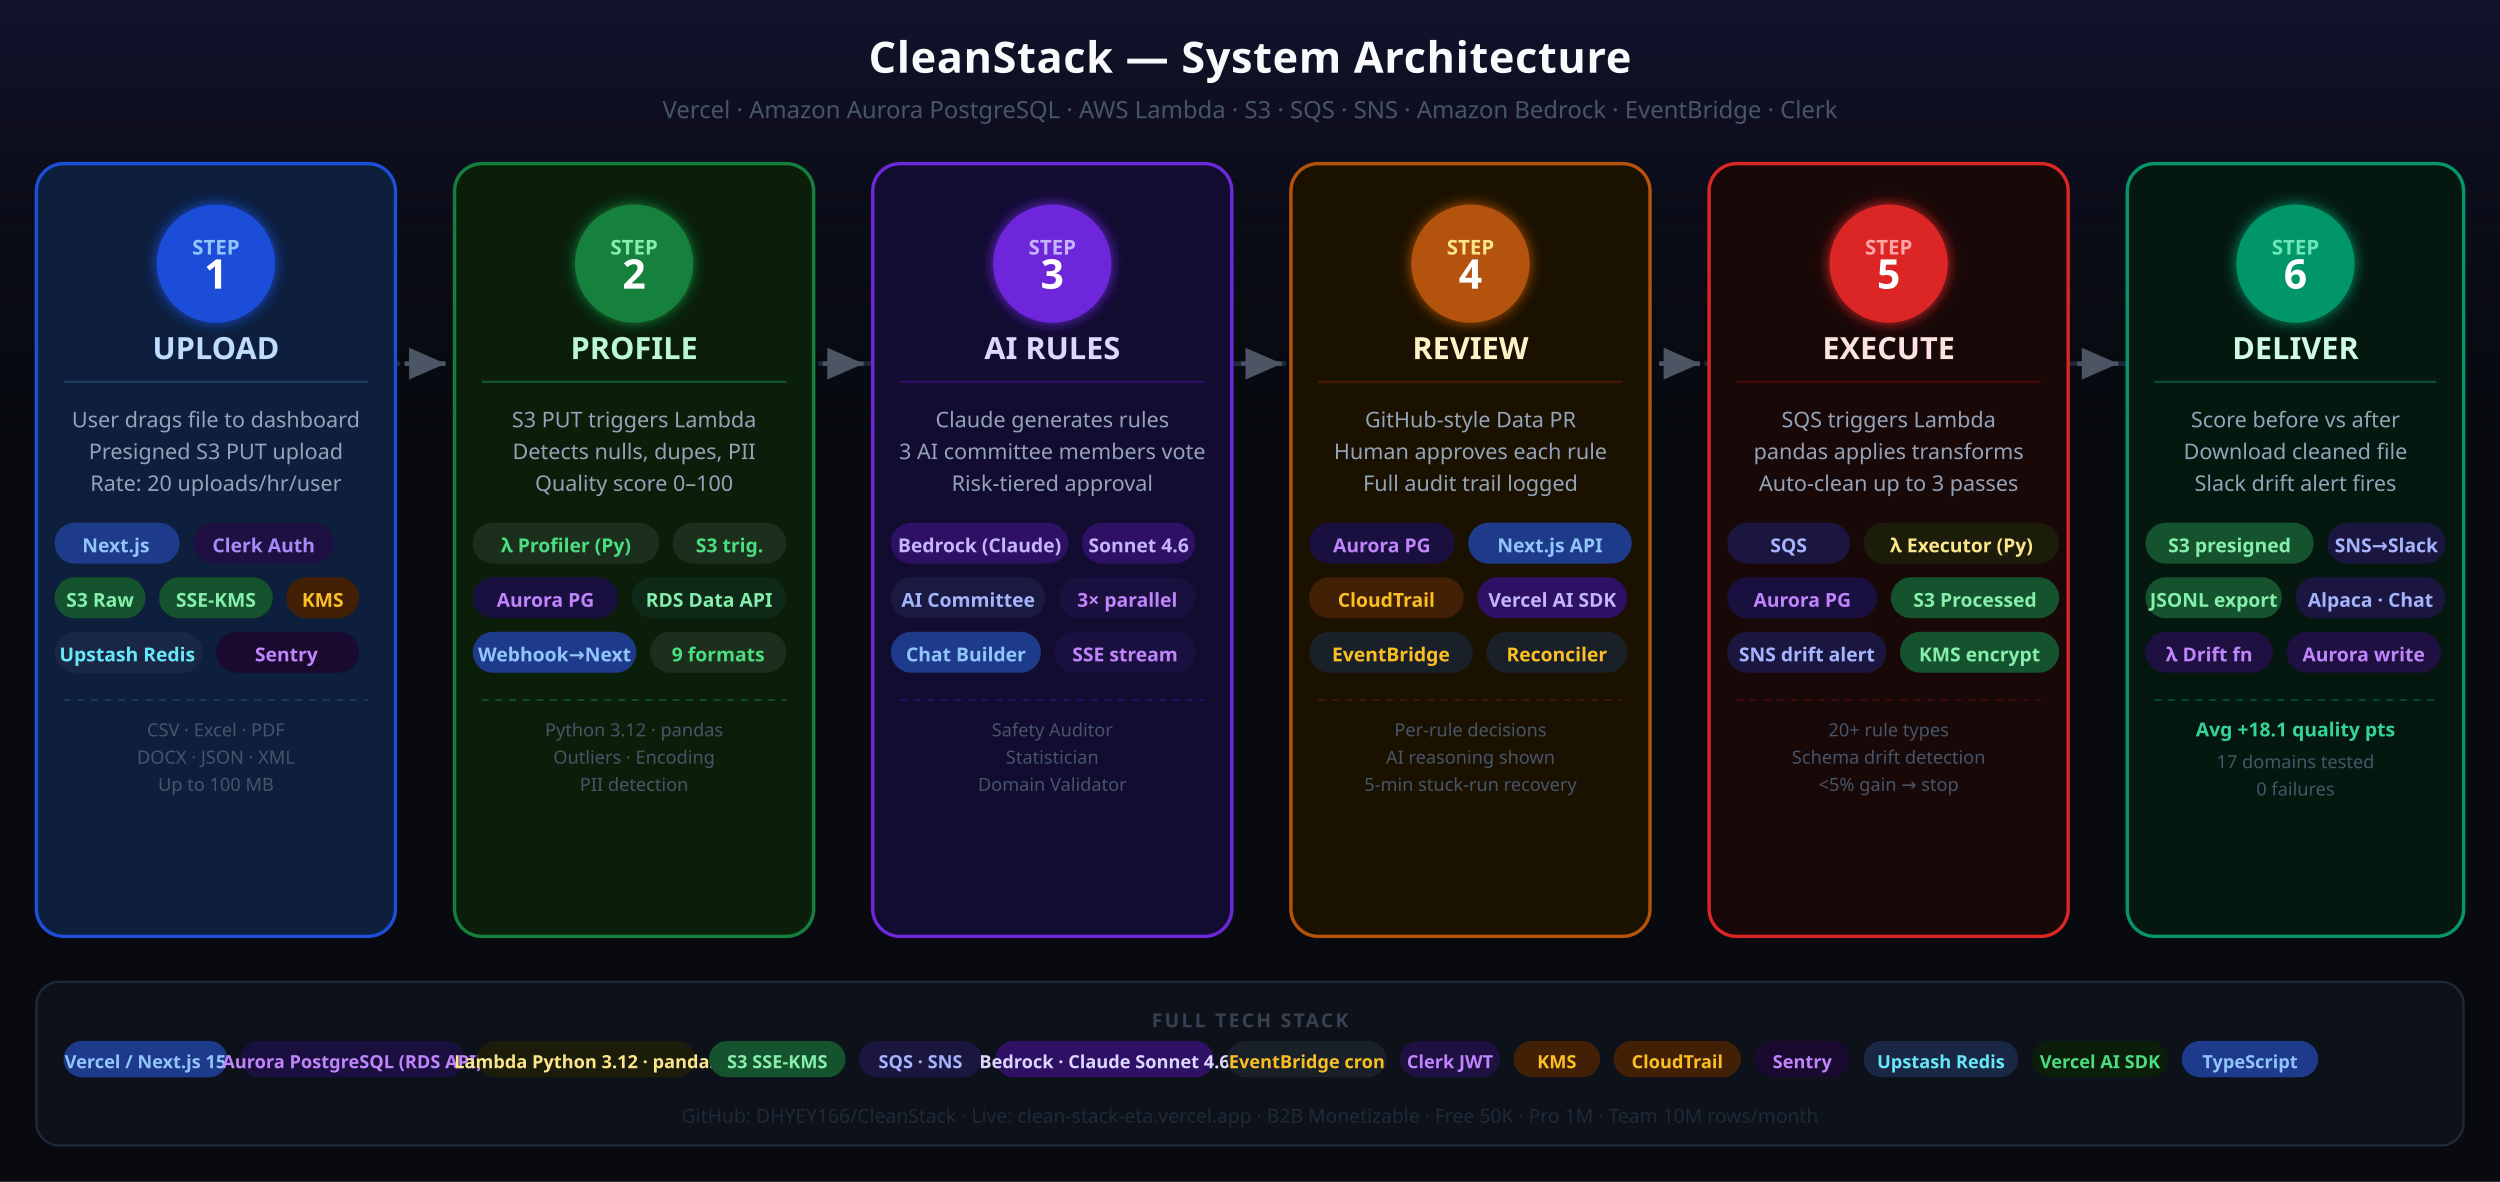
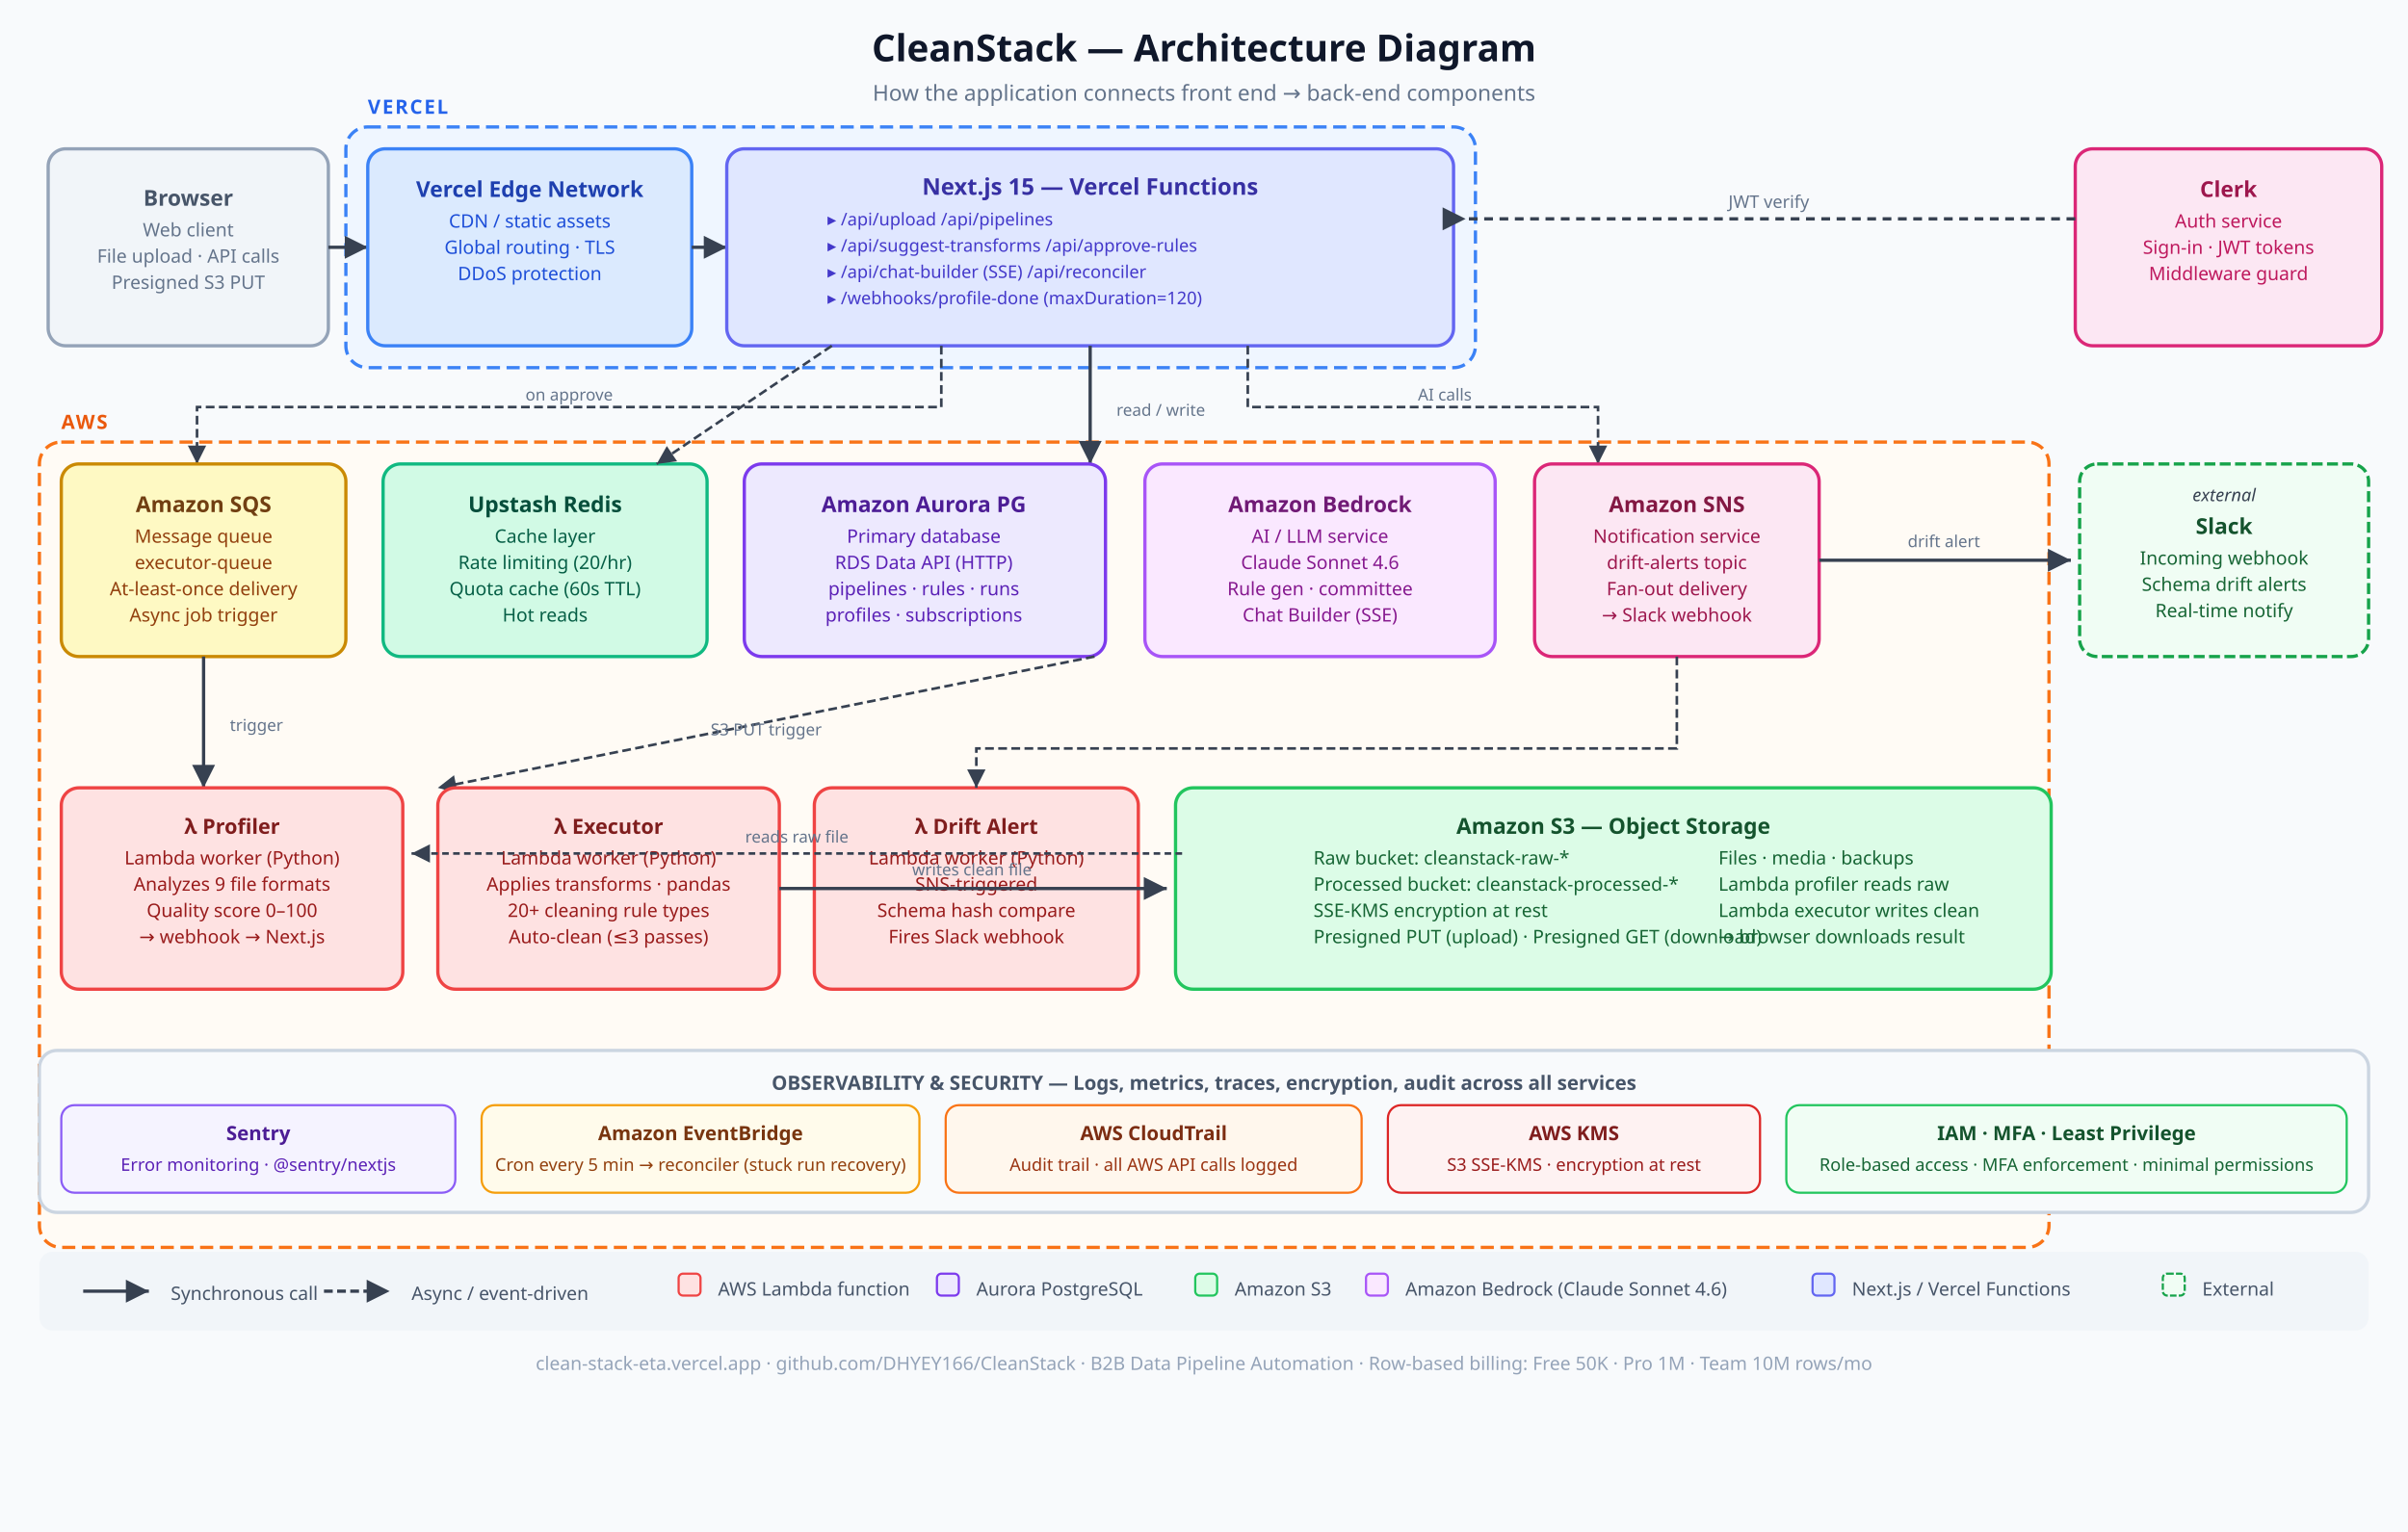
- <svg xmlns="http://www.w3.org/2000/svg" viewBox="0 0 1100 520" width="1100" height="520" font-family="'Segoe UI', system-ui, sans-serif">
+ <svg xmlns="http://www.w3.org/2000/svg" viewBox="0 0 1100 700" width="1100" height="700" font-family="'Segoe UI', system-ui, sans-serif">
  <defs>
-     <marker id="arr" markerWidth="9" markerHeight="9" refX="8" refY="4.5" orient="auto">
-       <path d="M0,1 L0,8 L8,4.5 z" fill="#4b5563" />
+     <marker id="a" markerWidth="8" markerHeight="8" refX="7" refY="4" orient="auto">
+       <path d="M0,0.5 L0,7.5 L7,4 z" fill="#374151" />
    </marker>
-     <filter id="glow" x="-50%" y="-50%" width="200%" height="200%">
-       <feGaussianBlur stdDeviation="3" result="blur" />
-       <feMerge>
-         <feMergeNode in="blur" />
-         <feMergeNode in="SourceGraphic" />
-       </feMerge>
-     </filter>
-     <linearGradient id="topgrad" x1="0" y1="0" x2="0" y2="1">
-       <stop offset="0%" stop-color="#1e1b4b" stop-opacity="0.5" />
-       <stop offset="100%" stop-color="#080a10" stop-opacity="0" />
-     </linearGradient>
+     <marker id="ab" markerWidth="8" markerHeight="8" refX="1" refY="4" orient="auto">
+       <path d="M7,0.5 L7,7.5 L0,4 z" fill="#374151" />
+     </marker>
  </defs>
-   <rect width="1100" height="520" fill="#080a10" />
-   <rect width="1100" height="200" fill="url(#topgrad)" />
-   <text x="550" y="32" text-anchor="middle" fill="#f8fafc" font-size="19" font-weight="800" letter-spacing="0.3">CleanStack — System Architecture</text>
-   <text x="550" y="52" text-anchor="middle" fill="#475569" font-size="10.5">Vercel · Amazon Aurora PostgreSQL · AWS Lambda · S3 · SQS · SNS · Amazon Bedrock · EventBridge · Clerk</text>
-   <line x1="100" y1="160" x2="1000" y2="160" stroke="#1e293b" stroke-width="2" stroke-dasharray="6,4" />
-   <rect x="16" y="72" width="158" height="340" rx="12" fill="#0d1f3c" stroke="#1d4ed8" stroke-width="1.5" />
-   <circle cx="95" cy="116" r="26" fill="#1d4ed8" filter="url(#glow)" />
-   <text x="95" y="112" text-anchor="middle" fill="#93c5fd" font-size="9" font-weight="700">STEP</text>
-   <text x="95" y="127" text-anchor="middle" fill="#fff" font-size="18" font-weight="800">1</text>
-   <text x="95" y="158" text-anchor="middle" fill="#bfdbfe" font-size="13.5" font-weight="700">UPLOAD</text>
-   <line x1="28" y1="168" x2="162" y2="168" stroke="#1e3a5f" stroke-width="1" />
-   <text x="95" y="188" text-anchor="middle" fill="#94a3b8" font-size="9.5">User drags file to dashboard</text>
-   <text x="95" y="202" text-anchor="middle" fill="#94a3b8" font-size="9.5">Presigned S3 PUT upload</text>
-   <text x="95" y="216" text-anchor="middle" fill="#94a3b8" font-size="9.5">Rate: 20 uploads/hr/user</text>
-   <rect x="24" y="230" width="55" height="18" rx="9" fill="#1e3a8a" />
-   <text x="51" y="243" text-anchor="middle" fill="#93c5fd" font-size="8.5" font-weight="600">Next.js</text>
-   <rect x="85" y="230" width="62" height="18" rx="9" fill="#1e1040" />
-   <text x="116" y="243" text-anchor="middle" fill="#a78bfa" font-size="8.5" font-weight="600">Clerk Auth</text>
-   <rect x="24" y="254" width="40" height="18" rx="9" fill="#14532d" />
-   <text x="44" y="267" text-anchor="middle" fill="#86efac" font-size="8.5" font-weight="600">S3 Raw</text>
-   <rect x="70" y="254" width="50" height="18" rx="9" fill="#14532d" />
-   <text x="95" y="267" text-anchor="middle" fill="#86efac" font-size="8.5" font-weight="600">SSE-KMS</text>
-   <rect x="126" y="254" width="32" height="18" rx="9" fill="#422006" />
-   <text x="142" y="267" text-anchor="middle" fill="#fbbf24" font-size="8.5" font-weight="600">KMS</text>
-   <rect x="24" y="278" width="65" height="18" rx="9" fill="#1a2744" />
-   <text x="56" y="291" text-anchor="middle" fill="#67e8f9" font-size="8.5" font-weight="600">Upstash Redis</text>
-   <rect x="95" y="278" width="63" height="18" rx="9" fill="#1a0a30" />
-   <text x="126" y="291" text-anchor="middle" fill="#c084fc" font-size="8.5" font-weight="600">Sentry</text>
-   <line x1="28" y1="308" x2="162" y2="308" stroke="#1e3a5f" stroke-width="0.75" stroke-dasharray="3,3" />
-   <text x="95" y="324" text-anchor="middle" fill="#475569" font-size="8">CSV · Excel · PDF</text>
-   <text x="95" y="336" text-anchor="middle" fill="#475569" font-size="8">DOCX · JSON · XML</text>
-   <text x="95" y="348" text-anchor="middle" fill="#475569" font-size="8">Up to 100 MB</text>
-   <line x1="178" y1="160" x2="196" y2="160" stroke="#4b5563" stroke-width="2" marker-end="url(#arr)" />
-   <rect x="200" y="72" width="158" height="340" rx="12" fill="#0a1e0a" stroke="#15803d" stroke-width="1.5" />
-   <circle cx="279" cy="116" r="26" fill="#15803d" filter="url(#glow)" />
-   <text x="279" y="112" text-anchor="middle" fill="#86efac" font-size="9" font-weight="700">STEP</text>
-   <text x="279" y="127" text-anchor="middle" fill="#fff" font-size="18" font-weight="800">2</text>
-   <text x="279" y="158" text-anchor="middle" fill="#bbf7d0" font-size="13.5" font-weight="700">PROFILE</text>
-   <line x1="212" y1="168" x2="346" y2="168" stroke="#14532d" stroke-width="1" />
-   <text x="279" y="188" text-anchor="middle" fill="#94a3b8" font-size="9.5">S3 PUT triggers Lambda</text>
-   <text x="279" y="202" text-anchor="middle" fill="#94a3b8" font-size="9.5">Detects nulls, dupes, PII</text>
-   <text x="279" y="216" text-anchor="middle" fill="#94a3b8" font-size="9.5">Quality score 0–100</text>
-   <rect x="208" y="230" width="82" height="18" rx="9" fill="#1c2e1c" />
-   <text x="249" y="243" text-anchor="middle" fill="#4ade80" font-size="8.5" font-weight="600">λ Profiler (Py)</text>
-   <rect x="296" y="230" width="50" height="18" rx="9" fill="#1c2e1c" />
-   <text x="321" y="243" text-anchor="middle" fill="#4ade80" font-size="8.5" font-weight="600">S3 trig.</text>
-   <rect x="208" y="254" width="64" height="18" rx="9" fill="#1a1040" />
-   <text x="240" y="267" text-anchor="middle" fill="#c084fc" font-size="8.5" font-weight="600">Aurora PG</text>
-   <rect x="278" y="254" width="68" height="18" rx="9" fill="#0f2918" />
-   <text x="312" y="267" text-anchor="middle" fill="#86efac" font-size="8.5" font-weight="600">RDS Data API</text>
-   <rect x="208" y="278" width="72" height="18" rx="9" fill="#1e3a8a" />
-   <text x="244" y="291" text-anchor="middle" fill="#93c5fd" font-size="8.5" font-weight="600">Webhook→Next</text>
-   <rect x="286" y="278" width="60" height="18" rx="9" fill="#1c2e1c" />
-   <text x="316" y="291" text-anchor="middle" fill="#4ade80" font-size="8.5" font-weight="600">9 formats</text>
-   <line x1="212" y1="308" x2="346" y2="308" stroke="#14532d" stroke-width="0.75" stroke-dasharray="3,3" />
-   <text x="279" y="324" text-anchor="middle" fill="#475569" font-size="8">Python 3.12 · pandas</text>
-   <text x="279" y="336" text-anchor="middle" fill="#475569" font-size="8">Outliers · Encoding</text>
-   <text x="279" y="348" text-anchor="middle" fill="#475569" font-size="8">PII detection</text>
-   <line x1="362" y1="160" x2="380" y2="160" stroke="#4b5563" stroke-width="2" marker-end="url(#arr)" />
-   <rect x="384" y="72" width="158" height="340" rx="12" fill="#110c30" stroke="#6d28d9" stroke-width="1.5" />
-   <circle cx="463" cy="116" r="26" fill="#6d28d9" filter="url(#glow)" />
-   <text x="463" y="112" text-anchor="middle" fill="#c4b5fd" font-size="9" font-weight="700">STEP</text>
-   <text x="463" y="127" text-anchor="middle" fill="#fff" font-size="18" font-weight="800">3</text>
-   <text x="463" y="158" text-anchor="middle" fill="#ddd6fe" font-size="13.5" font-weight="700">AI RULES</text>
-   <line x1="396" y1="168" x2="530" y2="168" stroke="#2e1065" stroke-width="1" />
-   <text x="463" y="188" text-anchor="middle" fill="#94a3b8" font-size="9.5">Claude generates rules</text>
-   <text x="463" y="202" text-anchor="middle" fill="#94a3b8" font-size="9.5">3 AI committee members vote</text>
-   <text x="463" y="216" text-anchor="middle" fill="#94a3b8" font-size="9.5">Risk-tiered approval</text>
-   <rect x="392" y="230" width="78" height="18" rx="9" fill="#2e1065" />
-   <text x="431" y="243" text-anchor="middle" fill="#c4b5fd" font-size="8.5" font-weight="600">Bedrock (Claude)</text>
-   <rect x="476" y="230" width="50" height="18" rx="9" fill="#2e1065" />
-   <text x="501" y="243" text-anchor="middle" fill="#c4b5fd" font-size="8.5" font-weight="600">Sonnet 4.6</text>
-   <rect x="392" y="254" width="68" height="18" rx="9" fill="#1a1a40" />
-   <text x="426" y="267" text-anchor="middle" fill="#a5b4fc" font-size="8.5" font-weight="600">AI Committee</text>
-   <rect x="466" y="254" width="60" height="18" rx="9" fill="#1a1040" />
-   <text x="496" y="267" text-anchor="middle" fill="#c084fc" font-size="8.5" font-weight="600">3× parallel</text>
-   <rect x="392" y="278" width="66" height="18" rx="9" fill="#1e3a8a" />
-   <text x="425" y="291" text-anchor="middle" fill="#93c5fd" font-size="8.5" font-weight="600">Chat Builder</text>
-   <rect x="464" y="278" width="62" height="18" rx="9" fill="#1a1040" />
-   <text x="495" y="291" text-anchor="middle" fill="#c084fc" font-size="8.5" font-weight="600">SSE stream</text>
-   <line x1="396" y1="308" x2="530" y2="308" stroke="#2e1065" stroke-width="0.75" stroke-dasharray="3,3" />
-   <text x="463" y="324" text-anchor="middle" fill="#475569" font-size="8">Safety Auditor</text>
-   <text x="463" y="336" text-anchor="middle" fill="#475569" font-size="8">Statistician</text>
-   <text x="463" y="348" text-anchor="middle" fill="#475569" font-size="8">Domain Validator</text>
-   <line x1="546" y1="160" x2="564" y2="160" stroke="#4b5563" stroke-width="2" marker-end="url(#arr)" />
-   <rect x="568" y="72" width="158" height="340" rx="12" fill="#1a1100" stroke="#b45309" stroke-width="1.5" />
-   <circle cx="647" cy="116" r="26" fill="#b45309" filter="url(#glow)" />
-   <text x="647" y="112" text-anchor="middle" fill="#fde68a" font-size="9" font-weight="700">STEP</text>
-   <text x="647" y="127" text-anchor="middle" fill="#fff" font-size="18" font-weight="800">4</text>
-   <text x="647" y="158" text-anchor="middle" fill="#fef3c7" font-size="13.5" font-weight="700">REVIEW</text>
-   <line x1="580" y1="168" x2="714" y2="168" stroke="#451a03" stroke-width="1" />
-   <text x="647" y="188" text-anchor="middle" fill="#94a3b8" font-size="9.5">GitHub-style Data PR</text>
-   <text x="647" y="202" text-anchor="middle" fill="#94a3b8" font-size="9.5">Human approves each rule</text>
-   <text x="647" y="216" text-anchor="middle" fill="#94a3b8" font-size="9.5">Full audit trail logged</text>
-   <rect x="576" y="230" width="64" height="18" rx="9" fill="#1a1040" />
-   <text x="608" y="243" text-anchor="middle" fill="#c084fc" font-size="8.5" font-weight="600">Aurora PG</text>
-   <rect x="646" y="230" width="72" height="18" rx="9" fill="#1e3a8a" />
-   <text x="682" y="243" text-anchor="middle" fill="#93c5fd" font-size="8.5" font-weight="600">Next.js API</text>
-   <rect x="576" y="254" width="68" height="18" rx="9" fill="#422006" />
-   <text x="610" y="267" text-anchor="middle" fill="#fbbf24" font-size="8.5" font-weight="600">CloudTrail</text>
-   <rect x="650" y="254" width="66" height="18" rx="9" fill="#2e1065" />
-   <text x="683" y="267" text-anchor="middle" fill="#c4b5fd" font-size="8.5" font-weight="600">Vercel AI SDK</text>
-   <rect x="576" y="278" width="72" height="18" rx="9" fill="#1a2028" />
-   <text x="612" y="291" text-anchor="middle" fill="#fbbf24" font-size="8.5" font-weight="600">EventBridge</text>
-   <rect x="654" y="278" width="62" height="18" rx="9" fill="#1a2028" />
-   <text x="685" y="291" text-anchor="middle" fill="#fbbf24" font-size="8.5" font-weight="600">Reconciler</text>
-   <line x1="580" y1="308" x2="714" y2="308" stroke="#451a03" stroke-width="0.75" stroke-dasharray="3,3" />
-   <text x="647" y="324" text-anchor="middle" fill="#475569" font-size="8">Per-rule decisions</text>
-   <text x="647" y="336" text-anchor="middle" fill="#475569" font-size="8">AI reasoning shown</text>
-   <text x="647" y="348" text-anchor="middle" fill="#475569" font-size="8">5-min stuck-run recovery</text>
-   <line x1="730" y1="160" x2="748" y2="160" stroke="#4b5563" stroke-width="2" marker-end="url(#arr)" />
-   <rect x="752" y="72" width="158" height="340" rx="12" fill="#180808" stroke="#dc2626" stroke-width="1.5" />
-   <circle cx="831" cy="116" r="26" fill="#dc2626" filter="url(#glow)" />
-   <text x="831" y="112" text-anchor="middle" fill="#fca5a5" font-size="9" font-weight="700">STEP</text>
-   <text x="831" y="127" text-anchor="middle" fill="#fff" font-size="18" font-weight="800">5</text>
-   <text x="831" y="158" text-anchor="middle" fill="#fee2e2" font-size="13.5" font-weight="700">EXECUTE</text>
-   <line x1="764" y1="168" x2="898" y2="168" stroke="#450a0a" stroke-width="1" />
-   <text x="831" y="188" text-anchor="middle" fill="#94a3b8" font-size="9.5">SQS triggers Lambda</text>
-   <text x="831" y="202" text-anchor="middle" fill="#94a3b8" font-size="9.5">pandas applies transforms</text>
-   <text x="831" y="216" text-anchor="middle" fill="#94a3b8" font-size="9.5">Auto-clean up to 3 passes</text>
-   <rect x="760" y="230" width="54" height="18" rx="9" fill="#1a1640" />
-   <text x="787" y="243" text-anchor="middle" fill="#a5b4fc" font-size="8.5" font-weight="600">SQS</text>
-   <rect x="820" y="230" width="86" height="18" rx="9" fill="#1c1c0a" />
-   <text x="863" y="243" text-anchor="middle" fill="#fde68a" font-size="8.5" font-weight="600">λ Executor (Py)</text>
-   <rect x="760" y="254" width="66" height="18" rx="9" fill="#1a1040" />
-   <text x="793" y="267" text-anchor="middle" fill="#c084fc" font-size="8.5" font-weight="600">Aurora PG</text>
-   <rect x="832" y="254" width="74" height="18" rx="9" fill="#14532d" />
-   <text x="869" y="267" text-anchor="middle" fill="#86efac" font-size="8.5" font-weight="600">S3 Processed</text>
-   <rect x="760" y="278" width="70" height="18" rx="9" fill="#1a1640" />
-   <text x="795" y="291" text-anchor="middle" fill="#a5b4fc" font-size="8.5" font-weight="600">SNS drift alert</text>
-   <rect x="836" y="278" width="70" height="18" rx="9" fill="#14532d" />
-   <text x="871" y="291" text-anchor="middle" fill="#86efac" font-size="8.5" font-weight="600">KMS encrypt</text>
-   <line x1="764" y1="308" x2="898" y2="308" stroke="#450a0a" stroke-width="0.75" stroke-dasharray="3,3" />
-   <text x="831" y="324" text-anchor="middle" fill="#475569" font-size="8">20+ rule types</text>
-   <text x="831" y="336" text-anchor="middle" fill="#475569" font-size="8">Schema drift detection</text>
-   <text x="831" y="348" text-anchor="middle" fill="#475569" font-size="8">&lt;5% gain → stop</text>
-   <line x1="914" y1="160" x2="932" y2="160" stroke="#4b5563" stroke-width="2" marker-end="url(#arr)" />
-   <rect x="936" y="72" width="148" height="340" rx="12" fill="#041810" stroke="#059669" stroke-width="1.5" />
-   <circle cx="1010" cy="116" r="26" fill="#059669" filter="url(#glow)" />
-   <text x="1010" y="112" text-anchor="middle" fill="#6ee7b7" font-size="9" font-weight="700">STEP</text>
-   <text x="1010" y="127" text-anchor="middle" fill="#fff" font-size="18" font-weight="800">6</text>
-   <text x="1010" y="158" text-anchor="middle" fill="#d1fae5" font-size="13.5" font-weight="700">DELIVER</text>
-   <line x1="948" y1="168" x2="1072" y2="168" stroke="#064e3b" stroke-width="1" />
-   <text x="1010" y="188" text-anchor="middle" fill="#94a3b8" font-size="9.5">Score before vs after</text>
-   <text x="1010" y="202" text-anchor="middle" fill="#94a3b8" font-size="9.5">Download cleaned file</text>
-   <text x="1010" y="216" text-anchor="middle" fill="#94a3b8" font-size="9.5">Slack drift alert fires</text>
-   <rect x="944" y="230" width="74" height="18" rx="9" fill="#14532d" />
-   <text x="981" y="243" text-anchor="middle" fill="#86efac" font-size="8.5" font-weight="600">S3 presigned</text>
-   <rect x="1024" y="230" width="52" height="18" rx="9" fill="#1a1640" />
-   <text x="1050" y="243" text-anchor="middle" fill="#a5b4fc" font-size="8.5" font-weight="600">SNS→Slack</text>
-   <rect x="944" y="254" width="60" height="18" rx="9" fill="#14532d" />
-   <text x="974" y="267" text-anchor="middle" fill="#86efac" font-size="8.5" font-weight="600">JSONL export</text>
-   <rect x="1010" y="254" width="66" height="18" rx="9" fill="#1a1640" />
-   <text x="1043" y="267" text-anchor="middle" fill="#a5b4fc" font-size="8.5" font-weight="600">Alpaca · Chat</text>
-   <rect x="944" y="278" width="56" height="18" rx="9" fill="#1e1040" />
-   <text x="972" y="291" text-anchor="middle" fill="#c084fc" font-size="8.5" font-weight="600">λ Drift fn</text>
-   <rect x="1006" y="278" width="68" height="18" rx="9" fill="#1e1040" />
-   <text x="1040" y="291" text-anchor="middle" fill="#c084fc" font-size="8.5" font-weight="600">Aurora write</text>
-   <line x1="948" y1="308" x2="1072" y2="308" stroke="#064e3b" stroke-width="0.75" stroke-dasharray="3,3" />
-   <text x="1010" y="324" text-anchor="middle" fill="#34d399" font-size="8.5" font-weight="600">Avg +18.1 quality pts</text>
-   <text x="1010" y="338" text-anchor="middle" fill="#475569" font-size="8">17 domains tested</text>
-   <text x="1010" y="350" text-anchor="middle" fill="#475569" font-size="8">0 failures</text>
-   <rect x="16" y="432" width="1068" height="72" rx="10" fill="#0d111a" stroke="#1e293b" stroke-width="1" />
-   <text x="550" y="452" text-anchor="middle" fill="#374151" font-size="8.5" font-weight="700" letter-spacing="1">FULL TECH STACK</text>
-   <rect x="28" y="458" width="72" height="16" rx="8" fill="#1e3a8a" />
-   <text x="64" y="470" text-anchor="middle" fill="#93c5fd" font-size="8" font-weight="600">Vercel / Next.js 15</text>
-   <rect x="106" y="458" width="98" height="16" rx="8" fill="#1a1040" />
-   <text x="155" y="470" text-anchor="middle" fill="#c084fc" font-size="8" font-weight="600">Aurora PostgreSQL (RDS API)</text>
-   <rect x="210" y="458" width="96" height="16" rx="8" fill="#1c1c0a" />
-   <text x="258" y="470" text-anchor="middle" fill="#fde68a" font-size="8" font-weight="600">Lambda Python 3.12 · pandas</text>
-   <rect x="312" y="458" width="60" height="16" rx="8" fill="#14532d" />
-   <text x="342" y="470" text-anchor="middle" fill="#86efac" font-size="8" font-weight="600">S3 SSE-KMS</text>
-   <rect x="378" y="458" width="54" height="16" rx="8" fill="#1a1640" />
-   <text x="405" y="470" text-anchor="middle" fill="#a5b4fc" font-size="8" font-weight="600">SQS · SNS</text>
-   <rect x="438" y="458" width="96" height="16" rx="8" fill="#2e1065" />
-   <text x="486" y="470" text-anchor="middle" fill="#ddd6fe" font-size="8" font-weight="600">Bedrock · Claude Sonnet 4.6</text>
-   <rect x="540" y="458" width="70" height="16" rx="8" fill="#1a2028" />
-   <text x="575" y="470" text-anchor="middle" fill="#fbbf24" font-size="8" font-weight="600">EventBridge cron</text>
-   <rect x="616" y="458" width="44" height="16" rx="8" fill="#1e1040" />
-   <text x="638" y="470" text-anchor="middle" fill="#c084fc" font-size="8" font-weight="600">Clerk JWT</text>
-   <rect x="666" y="458" width="38" height="16" rx="8" fill="#422006" />
-   <text x="685" y="470" text-anchor="middle" fill="#fbbf24" font-size="8" font-weight="600">KMS</text>
-   <rect x="710" y="458" width="56" height="16" rx="8" fill="#422006" />
-   <text x="738" y="470" text-anchor="middle" fill="#fbbf24" font-size="8" font-weight="600">CloudTrail</text>
-   <rect x="772" y="458" width="42" height="16" rx="8" fill="#1a0a30" />
-   <text x="793" y="470" text-anchor="middle" fill="#c084fc" font-size="8" font-weight="600">Sentry</text>
-   <rect x="820" y="458" width="68" height="16" rx="8" fill="#1a2744" />
-   <text x="854" y="470" text-anchor="middle" fill="#67e8f9" font-size="8" font-weight="600">Upstash Redis</text>
-   <rect x="894" y="458" width="60" height="16" rx="8" fill="#0a1e0a" />
-   <text x="924" y="470" text-anchor="middle" fill="#4ade80" font-size="8" font-weight="600">Vercel AI SDK</text>
-   <rect x="960" y="458" width="60" height="16" rx="8" fill="#1e3a8a" />
-   <text x="990" y="470" text-anchor="middle" fill="#93c5fd" font-size="8" font-weight="600">TypeScript</text>
-   <text x="550" y="494" text-anchor="middle" fill="#1f2937" font-size="8.5">GitHub: DHYEY166/CleanStack · Live: clean-stack-eta.vercel.app · B2B Monetizable · Free 50K · Pro 1M · Team 10M rows/month</text>
+   <rect width="1100" height="700" fill="#ffffff" />
+   <rect width="1100" height="700" fill="#f8fafc" />
+   <text x="550" y="28" text-anchor="middle" fill="#0f172a" font-size="17" font-weight="700">CleanStack — Architecture Diagram</text>
+   <text x="550" y="46" text-anchor="middle" fill="#64748b" font-size="10">How the application connects front end → back-end components</text>
+   <rect x="158" y="58" width="516" height="110" rx="10" fill="#eff6ff" stroke="#3b82f6" stroke-width="1.5" stroke-dasharray="6,3" />
+   <text x="168" y="52" fill="#2563eb" font-size="9" font-weight="700" letter-spacing="0.8">VERCEL</text>
+   <rect x="18" y="202" width="918" height="368" rx="10" fill="#fffbf5" stroke="#f97316" stroke-width="1.5" stroke-dasharray="6,3" />
+   <text x="28" y="196" fill="#ea580c" font-size="9" font-weight="700" letter-spacing="0.8">AWS</text>
+   <rect x="22" y="68" width="128" height="90" rx="8" fill="#f1f5f9" stroke="#94a3b8" stroke-width="1.5" />
+   <text x="86" y="94" text-anchor="middle" fill="#475569" font-size="10" font-weight="700">Browser</text>
+   <text x="86" y="108" text-anchor="middle" fill="#64748b" font-size="8.5">Web client</text>
+   <text x="86" y="120" text-anchor="middle" fill="#64748b" font-size="8.5">File upload · API calls</text>
+   <text x="86" y="132" text-anchor="middle" fill="#64748b" font-size="8.5">Presigned S3 PUT</text>
+   <line x1="150" y1="113" x2="168" y2="113" stroke="#374151" stroke-width="1.5" marker-end="url(#a)" />
+   <rect x="168" y="68" width="148" height="90" rx="8" fill="#dbeafe" stroke="#3b82f6" stroke-width="1.5" />
+   <text x="242" y="90" text-anchor="middle" fill="#1e40af" font-size="10" font-weight="700">Vercel Edge Network</text>
+   <text x="242" y="104" text-anchor="middle" fill="#1d4ed8" font-size="8.5">CDN / static assets</text>
+   <text x="242" y="116" text-anchor="middle" fill="#1d4ed8" font-size="8.5">Global routing · TLS</text>
+   <text x="242" y="128" text-anchor="middle" fill="#1d4ed8" font-size="8.5">DDoS protection</text>
+   <line x1="316" y1="113" x2="332" y2="113" stroke="#374151" stroke-width="1.5" marker-end="url(#a)" />
+   <rect x="332" y="68" width="332" height="90" rx="8" fill="#e0e7ff" stroke="#6366f1" stroke-width="1.5" />
+   <text x="498" y="89" text-anchor="middle" fill="#3730a3" font-size="10.5" font-weight="700">Next.js 15 — Vercel Functions</text>
+   <text x="378" y="103" fill="#4338ca" font-size="8">▸ /api/upload  /api/pipelines</text>
+   <text x="378" y="115" fill="#4338ca" font-size="8">▸ /api/suggest-transforms  /api/approve-rules</text>
+   <text x="378" y="127" fill="#4338ca" font-size="8">▸ /api/chat-builder (SSE)  /api/reconciler</text>
+   <text x="378" y="139" fill="#4338ca" font-size="8">▸ /webhooks/profile-done  (maxDuration=120)</text>
+   <rect x="948" y="68" width="140" height="90" rx="8" fill="#fce7f3" stroke="#db2777" stroke-width="1.5" />
+   <text x="1018" y="90" text-anchor="middle" fill="#9d174d" font-size="10" font-weight="700">Clerk</text>
+   <text x="1018" y="104" text-anchor="middle" fill="#be185d" font-size="8.5">Auth service</text>
+   <text x="1018" y="116" text-anchor="middle" fill="#be185d" font-size="8.5">Sign-in · JWT tokens</text>
+   <text x="1018" y="128" text-anchor="middle" fill="#be185d" font-size="8.5">Middleware guard</text>
+   <line x1="948" y1="100" x2="668" y2="100" stroke="#374151" stroke-width="1.5" stroke-dasharray="4,3" marker-end="url(#ab)" />
+   <text x="808" y="95" text-anchor="middle" fill="#64748b" font-size="8">JWT verify</text>
+   <path d="M 430 158 L 430 186 L 90 186 L 90 212" stroke="#374151" stroke-width="1.2" fill="none" marker-end="url(#a)" stroke-dasharray="4,2" />
+   <text x="260" y="183" text-anchor="middle" fill="#64748b" font-size="7.5">on approve</text>
+   <line x1="498" y1="158" x2="498" y2="212" stroke="#374151" stroke-width="1.5" marker-end="url(#a)" />
+   <text x="510" y="190" fill="#64748b" font-size="7.5">read / write</text>
+   <path d="M 570 158 L 570 186 L 730 186 L 730 212" stroke="#374151" stroke-width="1.2" fill="none" marker-end="url(#a)" stroke-dasharray="4,2" />
+   <text x="660" y="183" text-anchor="middle" fill="#64748b" font-size="7.5">AI calls</text>
+   <rect x="28" y="212" width="130" height="88" rx="8" fill="#fef9c3" stroke="#ca8a04" stroke-width="1.5" />
+   <text x="93" y="234" text-anchor="middle" fill="#713f12" font-size="10" font-weight="700">Amazon SQS</text>
+   <text x="93" y="248" text-anchor="middle" fill="#92400e" font-size="8.5">Message queue</text>
+   <text x="93" y="260" text-anchor="middle" fill="#92400e" font-size="8.5">executor-queue</text>
+   <text x="93" y="272" text-anchor="middle" fill="#92400e" font-size="8.5">At-least-once delivery</text>
+   <text x="93" y="284" text-anchor="middle" fill="#92400e" font-size="8.5">Async job trigger</text>
+   <rect x="175" y="212" width="148" height="88" rx="8" fill="#d1fae5" stroke="#10b981" stroke-width="1.5" />
+   <text x="249" y="234" text-anchor="middle" fill="#064e3b" font-size="10" font-weight="700">Upstash Redis</text>
+   <text x="249" y="248" text-anchor="middle" fill="#065f46" font-size="8.5">Cache layer</text>
+   <text x="249" y="260" text-anchor="middle" fill="#065f46" font-size="8.5">Rate limiting (20/hr)</text>
+   <text x="249" y="272" text-anchor="middle" fill="#065f46" font-size="8.5">Quota cache (60s TTL)</text>
+   <text x="249" y="284" text-anchor="middle" fill="#065f46" font-size="8.5">Hot reads</text>
+   <line x1="380" y1="158" x2="300" y2="212" stroke="#374151" stroke-width="1.2" fill="none" marker-end="url(#a)" stroke-dasharray="4,2" />
+   <rect x="340" y="212" width="165" height="88" rx="8" fill="#ede9fe" stroke="#7c3aed" stroke-width="1.5" />
+   <text x="422" y="234" text-anchor="middle" fill="#4c1d95" font-size="10" font-weight="700">Amazon Aurora PG</text>
+   <text x="422" y="248" text-anchor="middle" fill="#5b21b6" font-size="8.5">Primary database</text>
+   <text x="422" y="260" text-anchor="middle" fill="#5b21b6" font-size="8.5">RDS Data API (HTTP)</text>
+   <text x="422" y="272" text-anchor="middle" fill="#5b21b6" font-size="8.5">pipelines · rules · runs</text>
+   <text x="422" y="284" text-anchor="middle" fill="#5b21b6" font-size="8.5">profiles · subscriptions</text>
+   <rect x="523" y="212" width="160" height="88" rx="8" fill="#fae8ff" stroke="#a855f7" stroke-width="1.5" />
+   <text x="603" y="234" text-anchor="middle" fill="#701a75" font-size="10" font-weight="700">Amazon Bedrock</text>
+   <text x="603" y="248" text-anchor="middle" fill="#86198f" font-size="8.5">AI / LLM service</text>
+   <text x="603" y="260" text-anchor="middle" fill="#86198f" font-size="8.5">Claude Sonnet 4.6</text>
+   <text x="603" y="272" text-anchor="middle" fill="#86198f" font-size="8.5">Rule gen · committee</text>
+   <text x="603" y="284" text-anchor="middle" fill="#86198f" font-size="8.5">Chat Builder (SSE)</text>
+   <rect x="701" y="212" width="130" height="88" rx="8" fill="#fce7f3" stroke="#db2777" stroke-width="1.5" />
+   <text x="766" y="234" text-anchor="middle" fill="#831843" font-size="10" font-weight="700">Amazon SNS</text>
+   <text x="766" y="248" text-anchor="middle" fill="#9d174d" font-size="8.5">Notification service</text>
+   <text x="766" y="260" text-anchor="middle" fill="#9d174d" font-size="8.5">drift-alerts topic</text>
+   <text x="766" y="272" text-anchor="middle" fill="#9d174d" font-size="8.5">Fan-out delivery</text>
+   <text x="766" y="284" text-anchor="middle" fill="#9d174d" font-size="8.5">→ Slack webhook</text>
+   <rect x="950" y="212" width="132" height="88" rx="8" fill="#f0fdf4" stroke="#16a34a" stroke-width="1.5" stroke-dasharray="5,2" />
+   <text x="1016" y="229" text-anchor="middle" fill="#374151" font-size="8" font-style="italic">external</text>
+   <text x="1016" y="244" text-anchor="middle" fill="#14532d" font-size="10" font-weight="700">Slack</text>
+   <text x="1016" y="258" text-anchor="middle" fill="#166534" font-size="8.5">Incoming webhook</text>
+   <text x="1016" y="270" text-anchor="middle" fill="#166534" font-size="8.5">Schema drift alerts</text>
+   <text x="1016" y="282" text-anchor="middle" fill="#166534" font-size="8.5">Real-time notify</text>
+   <line x1="831" y1="256" x2="946" y2="256" stroke="#374151" stroke-width="1.5" marker-end="url(#a)" />
+   <text x="888" y="250" text-anchor="middle" fill="#64748b" font-size="7.5">drift alert</text>
+   <line x1="93" y1="300" x2="93" y2="360" stroke="#374151" stroke-width="1.5" marker-end="url(#a)" />
+   <text x="105" y="334" fill="#64748b" font-size="7.5">trigger</text>
+   <line x1="500" y1="300" x2="200" y2="360" stroke="#374151" stroke-width="1.2" fill="none" marker-end="url(#a)" stroke-dasharray="4,2" />
+   <text x="350" y="336" text-anchor="middle" fill="#64748b" font-size="7.5">S3 PUT trigger</text>
+   <rect x="28" y="360" width="156" height="92" rx="8" fill="#fee2e2" stroke="#ef4444" stroke-width="1.5" />
+   <text x="106" y="381" text-anchor="middle" fill="#7f1d1d" font-size="9.5" font-weight="700">λ Profiler</text>
+   <text x="106" y="395" text-anchor="middle" fill="#991b1b" font-size="8.5">Lambda worker (Python)</text>
+   <text x="106" y="407" text-anchor="middle" fill="#991b1b" font-size="8.5">Analyzes 9 file formats</text>
+   <text x="106" y="419" text-anchor="middle" fill="#991b1b" font-size="8.5">Quality score 0–100</text>
+   <text x="106" y="431" text-anchor="middle" fill="#991b1b" font-size="8.5">→ webhook → Next.js</text>
+   <rect x="200" y="360" width="156" height="92" rx="8" fill="#fee2e2" stroke="#ef4444" stroke-width="1.5" />
+   <text x="278" y="381" text-anchor="middle" fill="#7f1d1d" font-size="9.5" font-weight="700">λ Executor</text>
+   <text x="278" y="395" text-anchor="middle" fill="#991b1b" font-size="8.5">Lambda worker (Python)</text>
+   <text x="278" y="407" text-anchor="middle" fill="#991b1b" font-size="8.5">Applies transforms · pandas</text>
+   <text x="278" y="419" text-anchor="middle" fill="#991b1b" font-size="8.5">20+ cleaning rule types</text>
+   <text x="278" y="431" text-anchor="middle" fill="#991b1b" font-size="8.5">Auto-clean (≤3 passes)</text>
+   <rect x="372" y="360" width="148" height="92" rx="8" fill="#fee2e2" stroke="#ef4444" stroke-width="1.5" />
+   <text x="446" y="381" text-anchor="middle" fill="#7f1d1d" font-size="9.5" font-weight="700">λ Drift Alert</text>
+   <text x="446" y="395" text-anchor="middle" fill="#991b1b" font-size="8.5">Lambda worker (Python)</text>
+   <text x="446" y="407" text-anchor="middle" fill="#991b1b" font-size="8.5">SNS-triggered</text>
+   <text x="446" y="419" text-anchor="middle" fill="#991b1b" font-size="8.5">Schema hash compare</text>
+   <text x="446" y="431" text-anchor="middle" fill="#991b1b" font-size="8.5">Fires Slack webhook</text>
+   <path d="M 766 300 L 766 342 L 446 342 L 446 360" stroke="#374151" stroke-width="1.2" fill="none" marker-end="url(#a)" stroke-dasharray="4,2" />
+   <rect x="537" y="360" width="400" height="92" rx="8" fill="#dcfce7" stroke="#22c55e" stroke-width="1.5" />
+   <text x="737" y="381" text-anchor="middle" fill="#14532d" font-size="10" font-weight="700">Amazon S3 — Object Storage</text>
+   <text x="600" y="395" fill="#166534" font-size="8.5">Raw bucket: cleanstack-raw-*</text>
+   <text x="600" y="407" fill="#166534" font-size="8.5">Processed bucket: cleanstack-processed-*</text>
+   <text x="600" y="419" fill="#166534" font-size="8.5">SSE-KMS encryption at rest</text>
+   <text x="600" y="431" fill="#166534" font-size="8.5">Presigned PUT (upload) · Presigned GET (download)</text>
+   <text x="785" y="395" fill="#166534" font-size="8.5">Files · media · backups</text>
+   <text x="785" y="407" fill="#166534" font-size="8.5">Lambda profiler reads raw</text>
+   <text x="785" y="419" fill="#166534" font-size="8.5">Lambda executor writes clean</text>
+   <text x="785" y="431" fill="#166534" font-size="8.5">→ browser downloads result</text>
+   <line x1="356" y1="406" x2="533" y2="406" stroke="#374151" stroke-width="1.5" marker-end="url(#a)" />
+   <text x="444" y="400" text-anchor="middle" fill="#64748b" font-size="7.5">writes clean file</text>
+   <line x1="540" y1="390" x2="188" y2="390" stroke="#374151" stroke-width="1.2" fill="none" marker-end="url(#a)" stroke-dasharray="3,2" />
+   <text x="364" y="385" text-anchor="middle" fill="#64748b" font-size="7.5">reads raw file</text>
+   <rect x="18" y="480" width="1064" height="74" rx="8" fill="#f8fafc" stroke="#cbd5e1" stroke-width="1.5" />
+   <text x="550" y="498" text-anchor="middle" fill="#475569" font-size="9" font-weight="700">OBSERVABILITY &amp; SECURITY — Logs, metrics, traces, encryption, audit across all services</text>
+   <rect x="28" y="505" width="180" height="40" rx="6" fill="#f5f3ff" stroke="#8b5cf6" stroke-width="1" />
+   <text x="118" y="521" text-anchor="middle" fill="#4c1d95" font-size="9" font-weight="700">Sentry</text>
+   <text x="118" y="535" text-anchor="middle" fill="#5b21b6" font-size="8">Error monitoring · @sentry/nextjs</text>
+   <rect x="220" y="505" width="200" height="40" rx="6" fill="#fffbeb" stroke="#f59e0b" stroke-width="1" />
+   <text x="320" y="521" text-anchor="middle" fill="#78350f" font-size="9" font-weight="700">Amazon EventBridge</text>
+   <text x="320" y="535" text-anchor="middle" fill="#92400e" font-size="8">Cron every 5 min → reconciler (stuck run recovery)</text>
+   <rect x="432" y="505" width="190" height="40" rx="6" fill="#fff7ed" stroke="#f97316" stroke-width="1" />
+   <text x="527" y="521" text-anchor="middle" fill="#7c2d12" font-size="9" font-weight="700">AWS CloudTrail</text>
+   <text x="527" y="535" text-anchor="middle" fill="#9a3412" font-size="8">Audit trail · all AWS API calls logged</text>
+   <rect x="634" y="505" width="170" height="40" rx="6" fill="#fef2f2" stroke="#dc2626" stroke-width="1" />
+   <text x="719" y="521" text-anchor="middle" fill="#7f1d1d" font-size="9" font-weight="700">AWS KMS</text>
+   <text x="719" y="535" text-anchor="middle" fill="#991b1b" font-size="8">S3 SSE-KMS · encryption at rest</text>
+   <rect x="816" y="505" width="256" height="40" rx="6" fill="#f0fdf4" stroke="#22c55e" stroke-width="1" />
+   <text x="944" y="521" text-anchor="middle" fill="#14532d" font-size="9" font-weight="700">IAM · MFA · Least Privilege</text>
+   <text x="944" y="535" text-anchor="middle" fill="#166534" font-size="8">Role-based access · MFA enforcement · minimal permissions</text>
+   <rect x="18" y="572" width="1064" height="36" rx="6" fill="#f1f5f9" />
+   <line x1="38" y1="590" x2="68" y2="590" stroke="#374151" stroke-width="1.5" marker-end="url(#a)" />
+   <text x="78" y="594" fill="#475569" font-size="8.5">Synchronous call</text>
+   <line x1="148" y1="590" x2="178" y2="590" stroke="#374151" stroke-width="1.5" stroke-dasharray="4,2" marker-end="url(#a)" />
+   <text x="188" y="594" fill="#475569" font-size="8.5">Async / event-driven</text>
+   <rect x="310" y="582" width="10" height="10" rx="2" fill="#fee2e2" stroke="#ef4444" stroke-width="1" />
+   <text x="328" y="592" fill="#475569" font-size="8.5">AWS Lambda function</text>
+   <rect x="428" y="582" width="10" height="10" rx="2" fill="#ede9fe" stroke="#7c3aed" stroke-width="1" />
+   <text x="446" y="592" fill="#475569" font-size="8.5">Aurora PostgreSQL</text>
+   <rect x="546" y="582" width="10" height="10" rx="2" fill="#dcfce7" stroke="#22c55e" stroke-width="1" />
+   <text x="564" y="592" fill="#475569" font-size="8.5">Amazon S3</text>
+   <rect x="624" y="582" width="10" height="10" rx="2" fill="#fae8ff" stroke="#a855f7" stroke-width="1" />
+   <text x="642" y="592" fill="#475569" font-size="8.5">Amazon Bedrock (Claude Sonnet 4.6)</text>
+   <rect x="828" y="582" width="10" height="10" rx="2" fill="#e0e7ff" stroke="#6366f1" stroke-width="1" />
+   <text x="846" y="592" fill="#475569" font-size="8.5">Next.js / Vercel Functions</text>
+   <rect x="988" y="582" width="10" height="10" rx="2" fill="#f0fdf4" stroke="#16a34a" stroke-width="1" stroke-dasharray="3,1" />
+   <text x="1006" y="592" fill="#475569" font-size="8.5">External</text>
+   <text x="550" y="626" text-anchor="middle" fill="#94a3b8" font-size="8.5">clean-stack-eta.vercel.app · github.com/DHYEY166/CleanStack · B2B Data Pipeline Automation · Row-based billing: Free 50K · Pro 1M · Team 10M rows/mo</text>
</svg>
